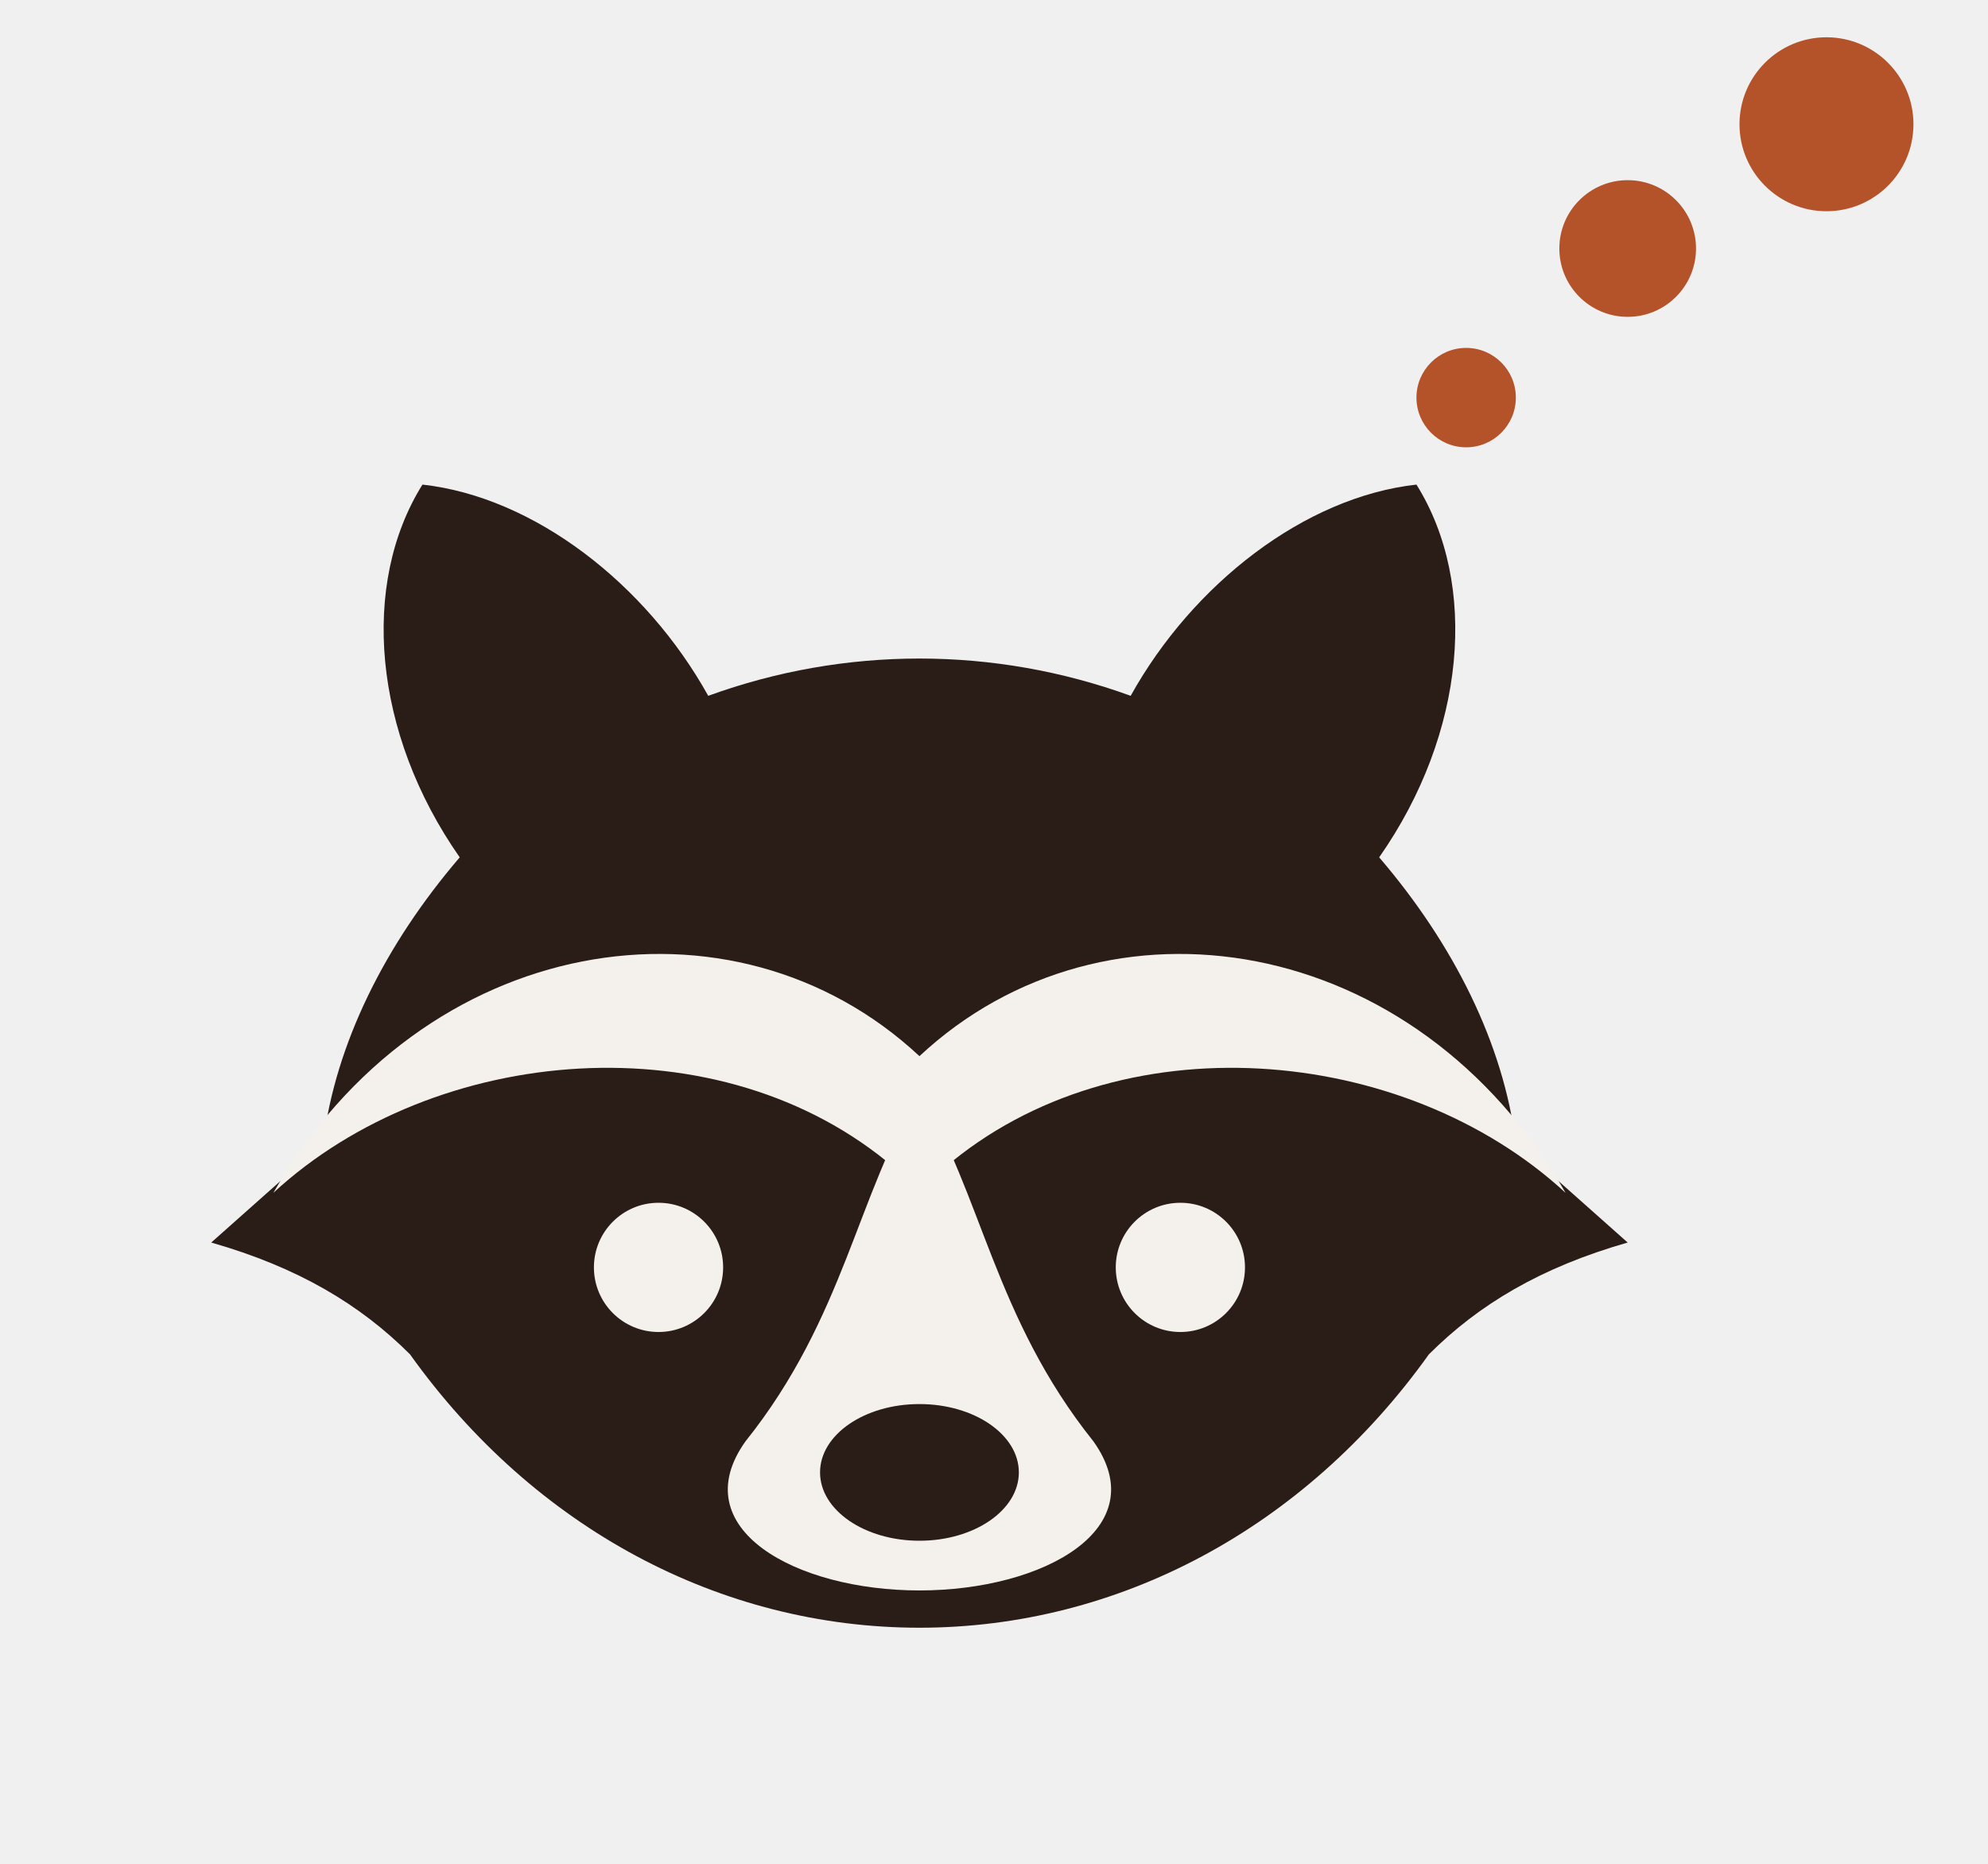
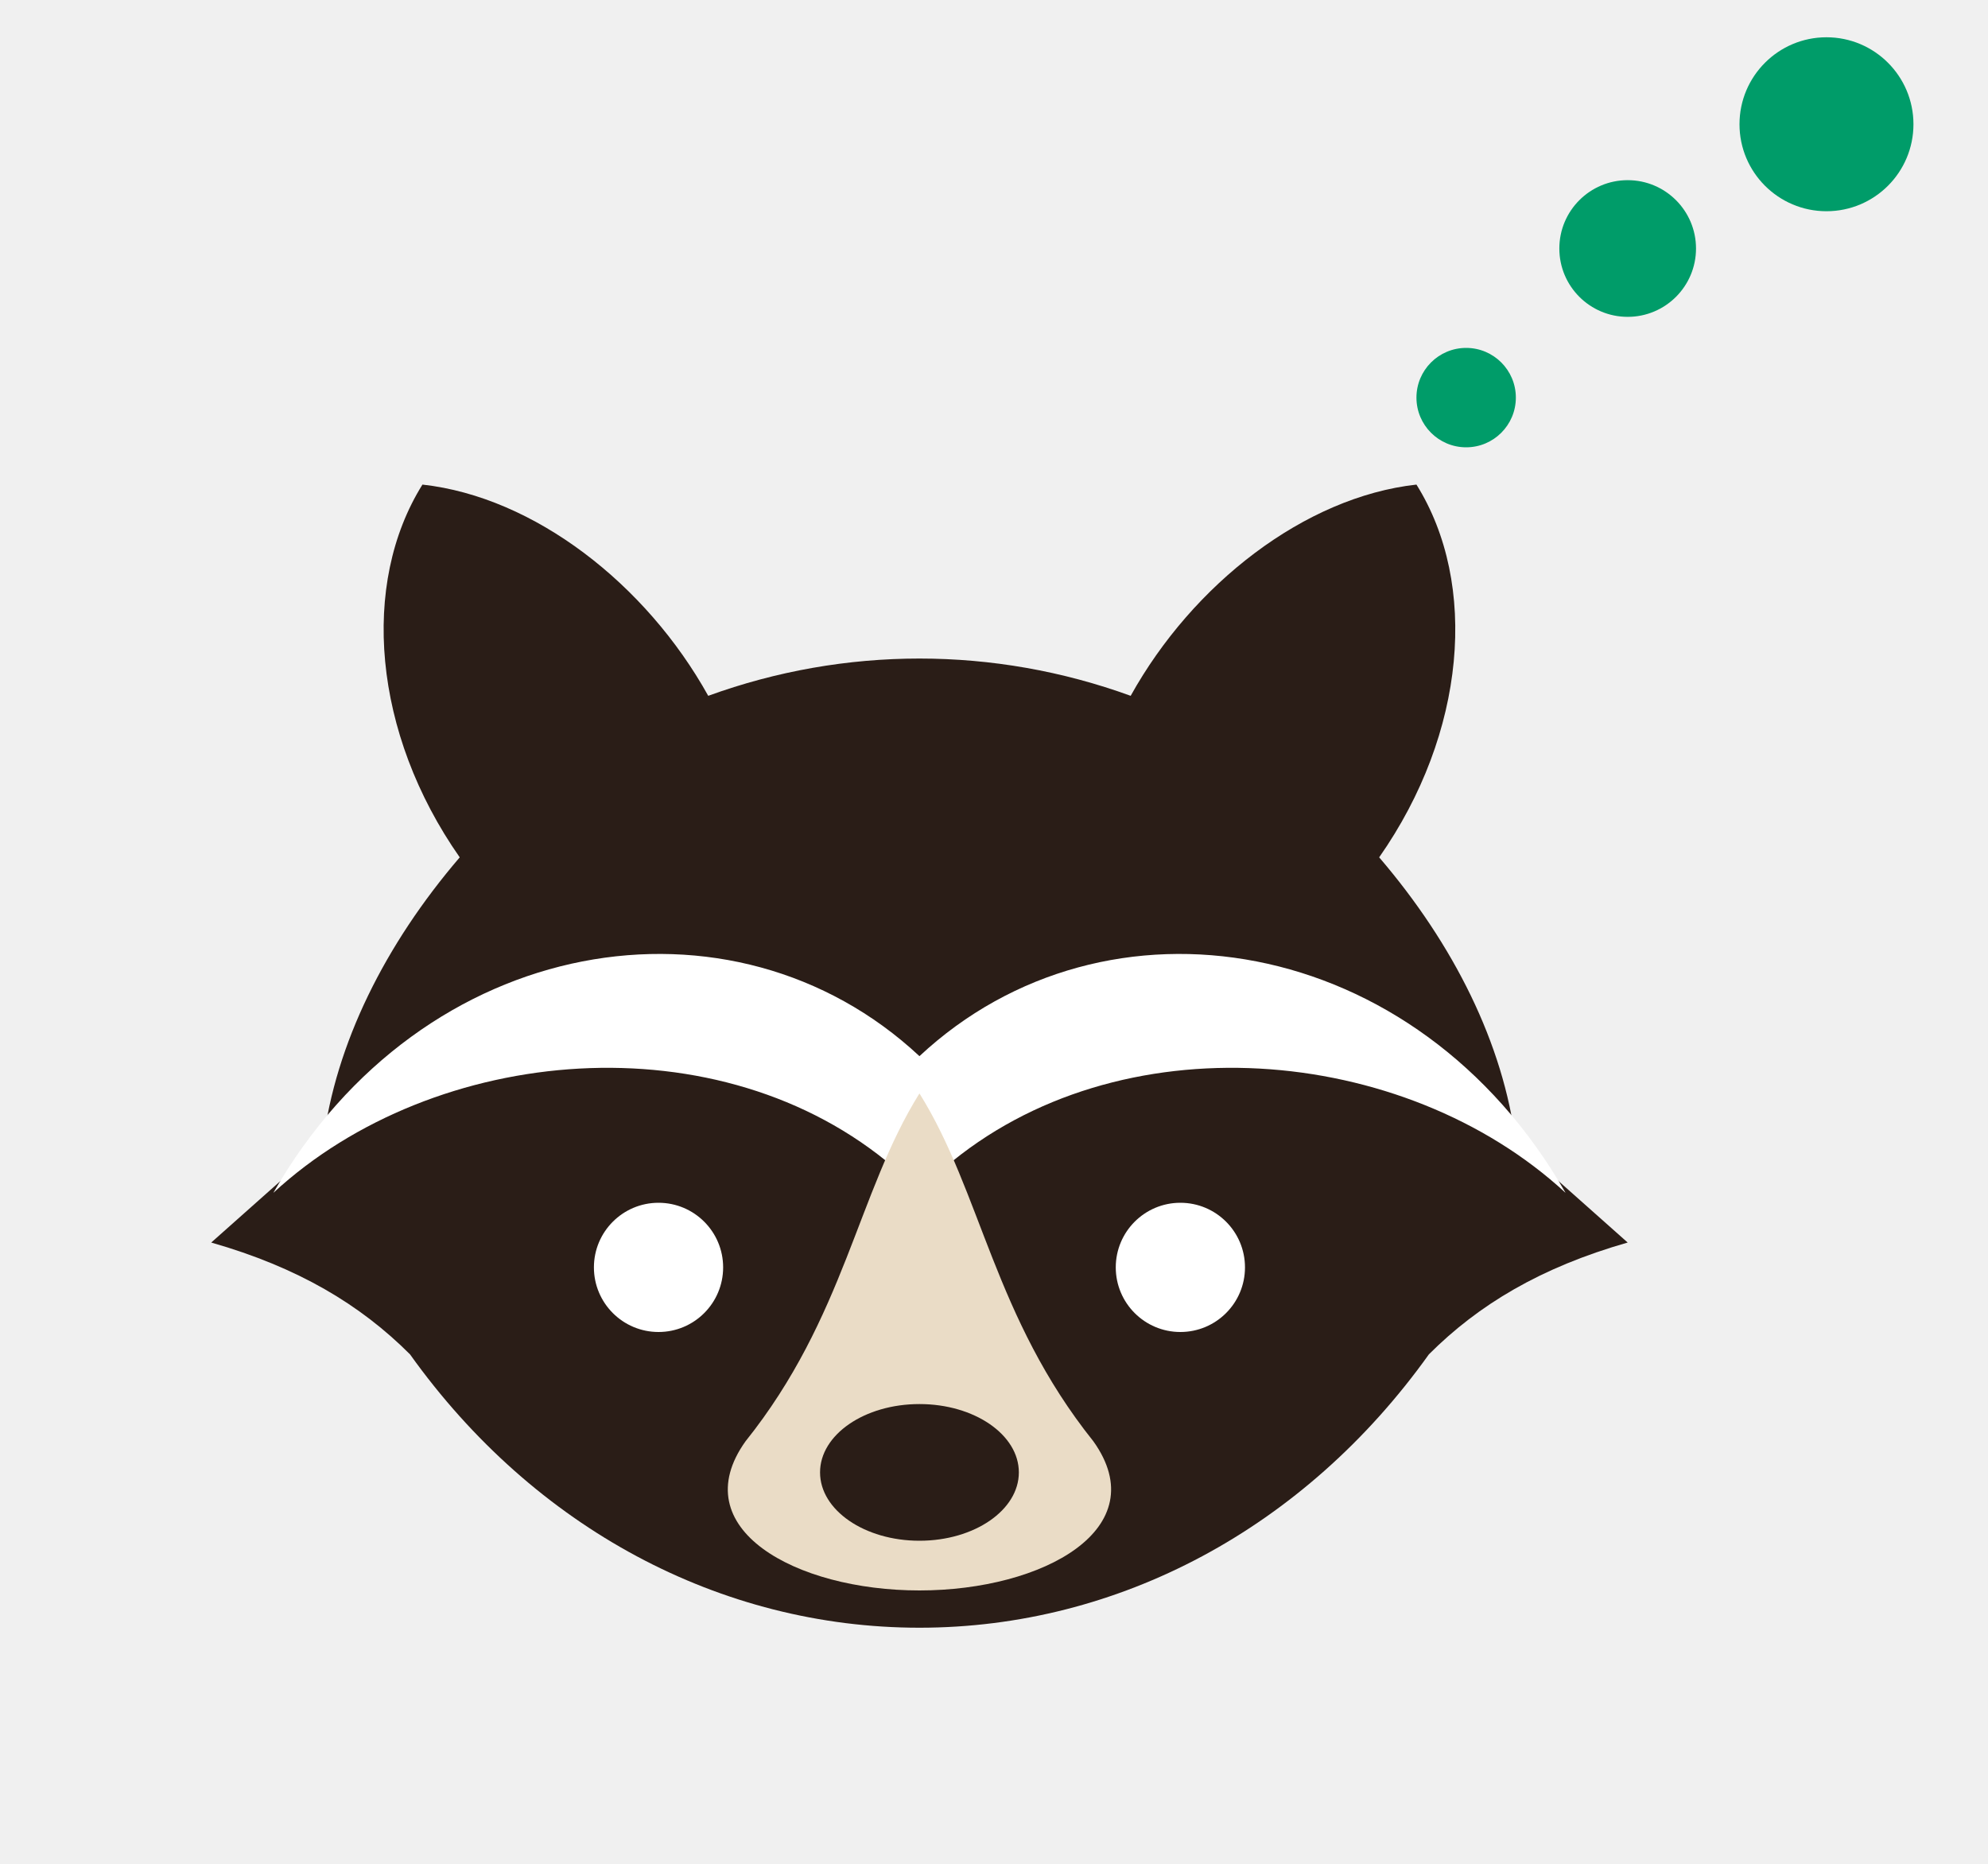
<svg xmlns="http://www.w3.org/2000/svg" viewBox="0 0 160 150" role="img" aria-label="Marcel réfléchit">
  <style>.head,.eyes,.loupe,.crayon{transform-box:fill-box;transform-origin:center}
.head{animation:pencher 3s ease-in-out infinite}
.eyes{animation:cligner 3s linear infinite}
.p1,.p2,.p3{animation:point 3s ease-in-out infinite}.p2{animation-delay:.25s}.p3{animation-delay:.5s}
@keyframes pencher{0%,100%{transform:rotate(-5deg)}50%{transform:rotate(4deg)}}
@keyframes cligner{0%,44%,50%,100%{transform:scaleY(1)}47%{transform:scaleY(.1)}}
@keyframes point{0%,15%{opacity:0;transform:translateY(4px)}35%,80%{opacity:1;transform:none}100%{opacity:0}}@media (prefers-reduced-motion:reduce){*{animation:none!important}}</style>
  <g transform="translate(14 26)">
    <g class="head">
      <path fill="#2A1D17" d="M23 43c-7-10-8-22-3-30 9 1 18 8 23 17 11-4 23-4 34 0 5-9 14-16 23-17 5 8 4 20-3 30 6 7 10 15 11 23l9 8c-7 2-12 5-16 9-10 14-25 22-41 22s-31-8-41-22c-4-4-9-7-16-9l9-8c1-8 5-16 11-23z" />
-       <path fill="#F4F1EC" d="M8 70C20 49 45 45 60 59 75 45 100 49 112 70 99 58 76 56 62 68H58C44 56 21 58 8 70z" />
-       <path fill="#F4F1EC" d="M60 62C55 70 54 80 46 90C41 97 50 102 60 102C70 102 79 97 74 90C66 80 65 70 60 62z" />
+       <path fill="#FFFFFF" d="M8 70C20 49 45 45 60 59 75 45 100 49 112 70 99 58 76 56 62 68H58C44 56 21 58 8 70z" />
+       <path fill="#EADCC6" d="M60 62C55 70 54 80 46 90C41 97 50 102 60 102C70 102 79 97 74 90C66 80 65 70 60 62z" />
      <ellipse fill="#2A1D17" cx="60" cy="92.5" rx="8" ry="5.5" />
      <g class="eyes">
-         <circle fill="#F4F1EC" cx="39" cy="76" r="5.2" />
-         <circle fill="#F4F1EC" cx="81" cy="76" r="5.2" />
+         <circle fill="#FFFFFF" cx="39" cy="76" r="5.2" />
+         <circle fill="#FFFFFF" cx="81" cy="76" r="5.2" />
      </g>
    </g>
  </g>
-   <circle class="p1" fill="#B4532A" cx="118" cy="32" r="4" />
-   <circle class="p2" fill="#B4532A" cx="131" cy="20" r="5.5" />
-   <circle class="p3" fill="#B4532A" cx="147" cy="10" r="7" />
+   <circle class="p1" fill="#009C69" cx="118" cy="32" r="4" />
+   <circle class="p2" fill="#009C69" cx="131" cy="20" r="5.5" />
+   <circle class="p3" fill="#009C69" cx="147" cy="10" r="7" />
</svg>
